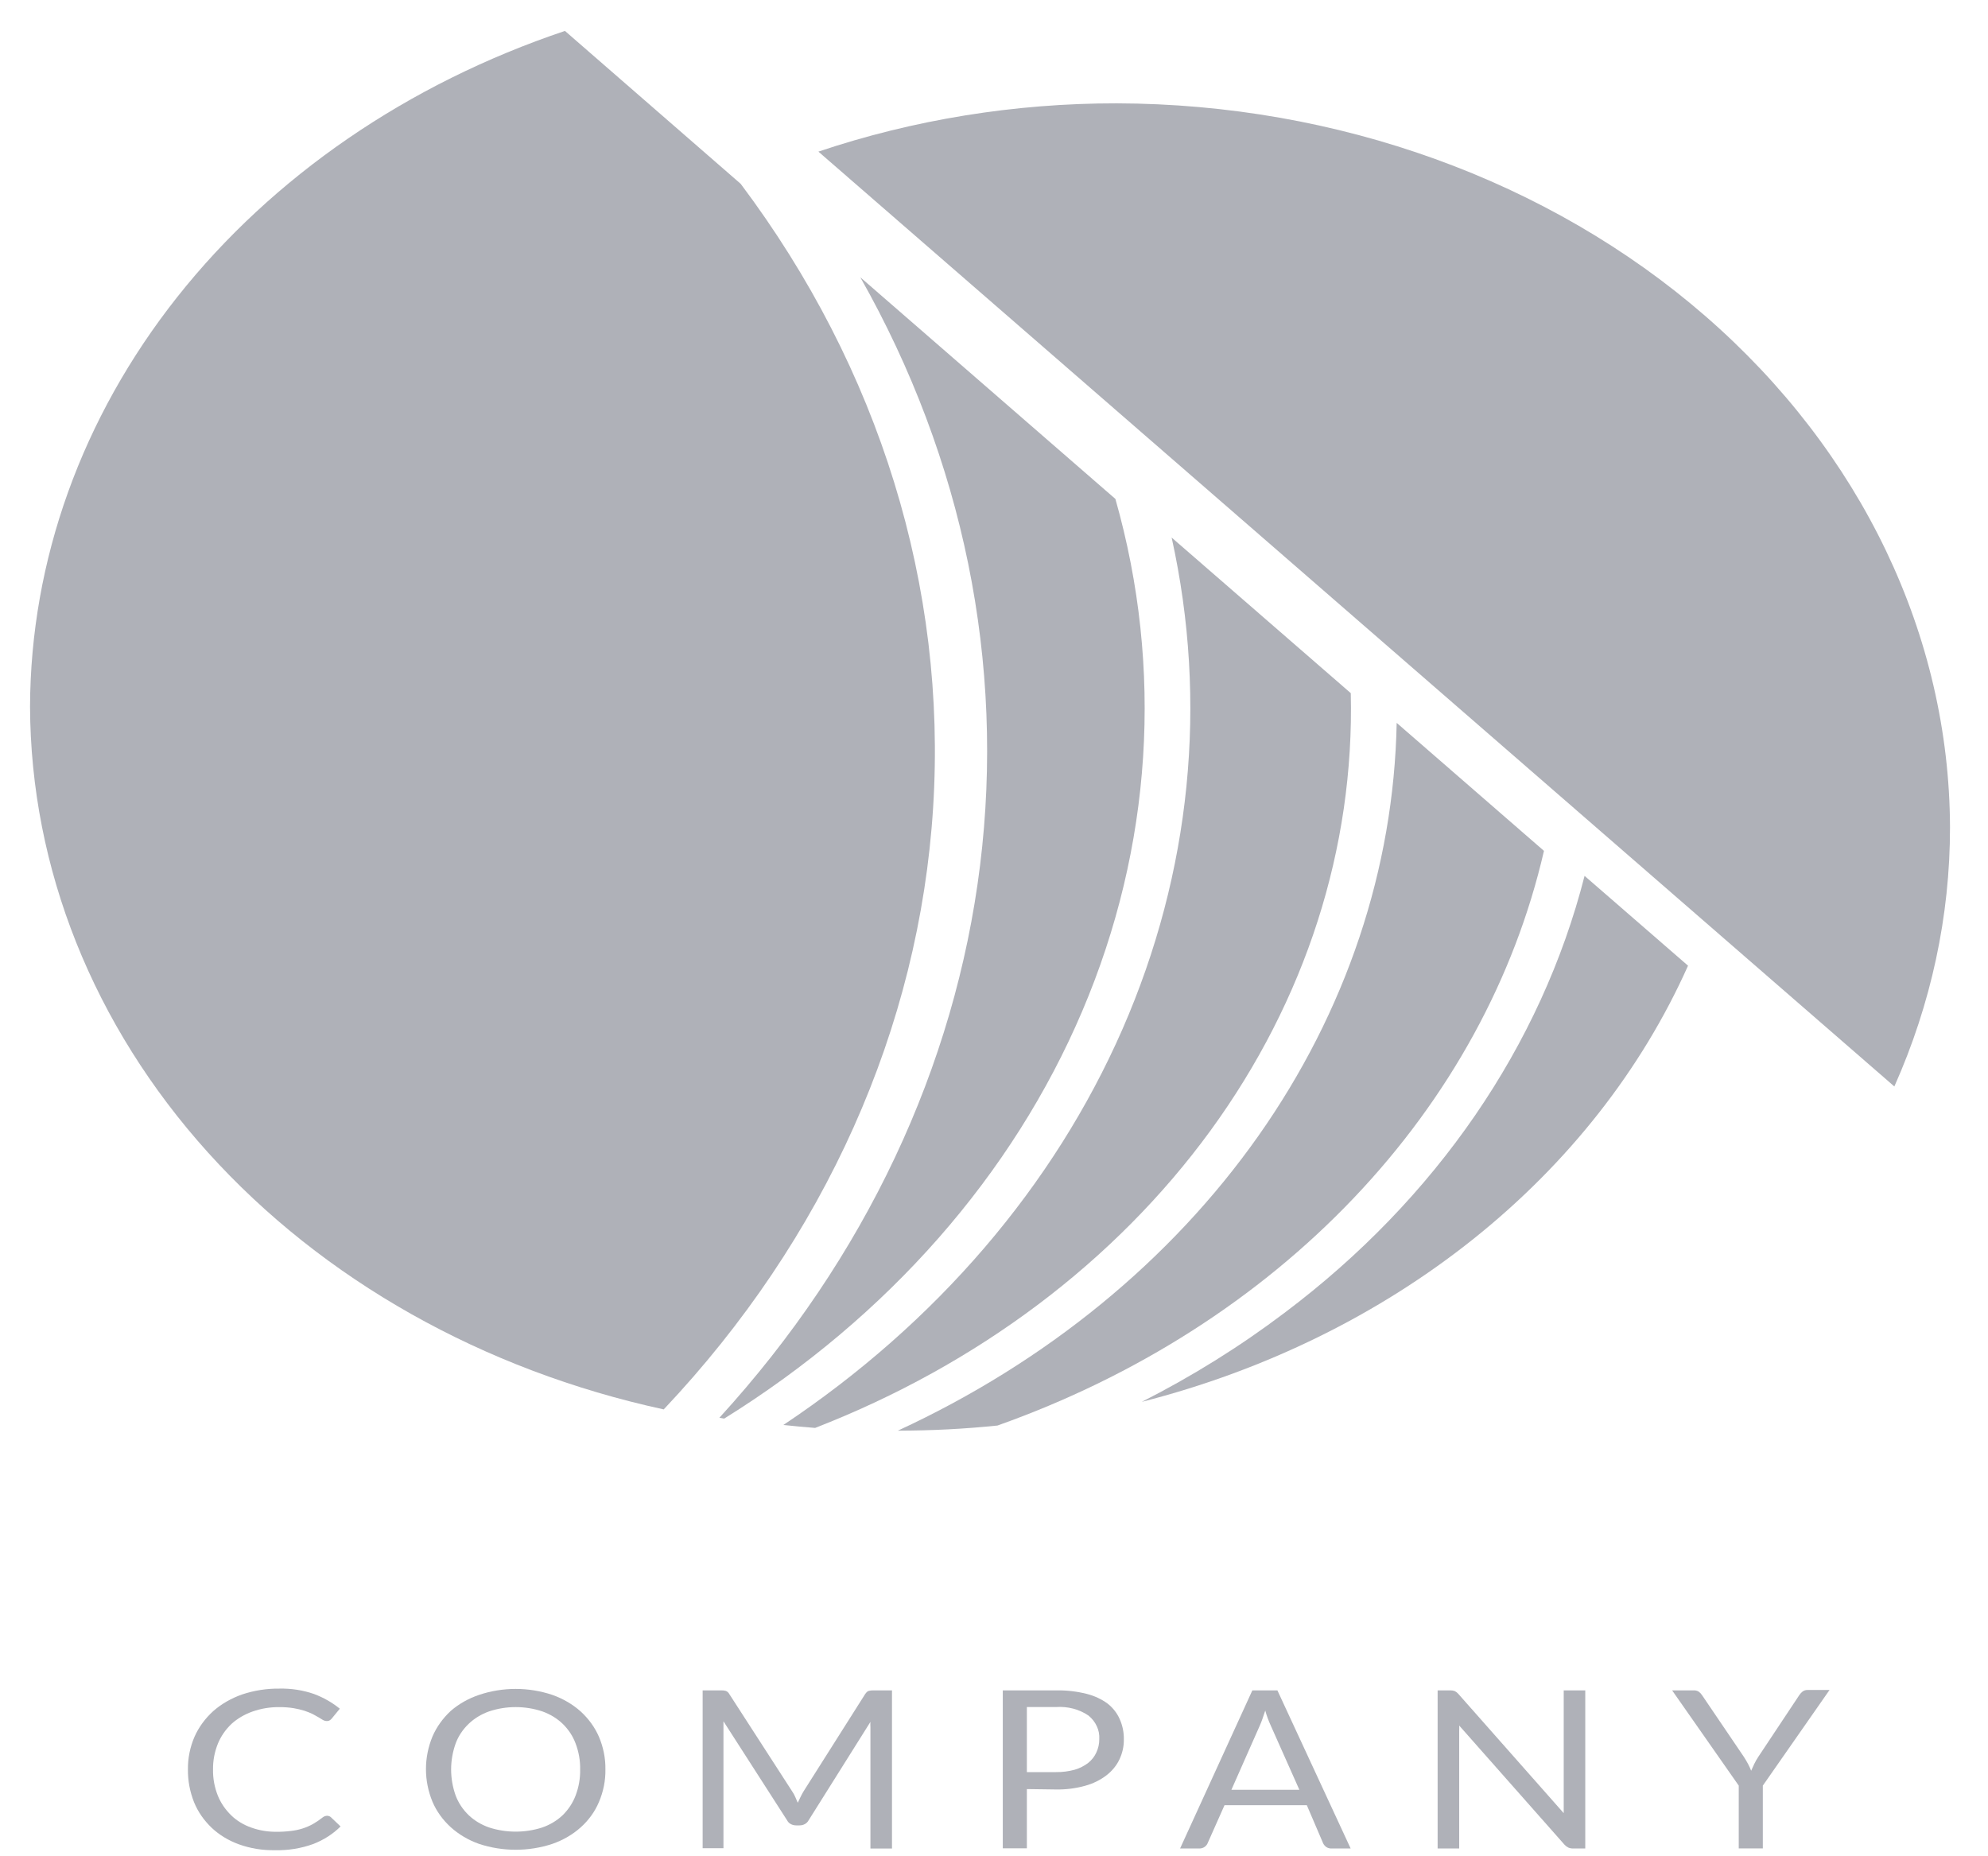
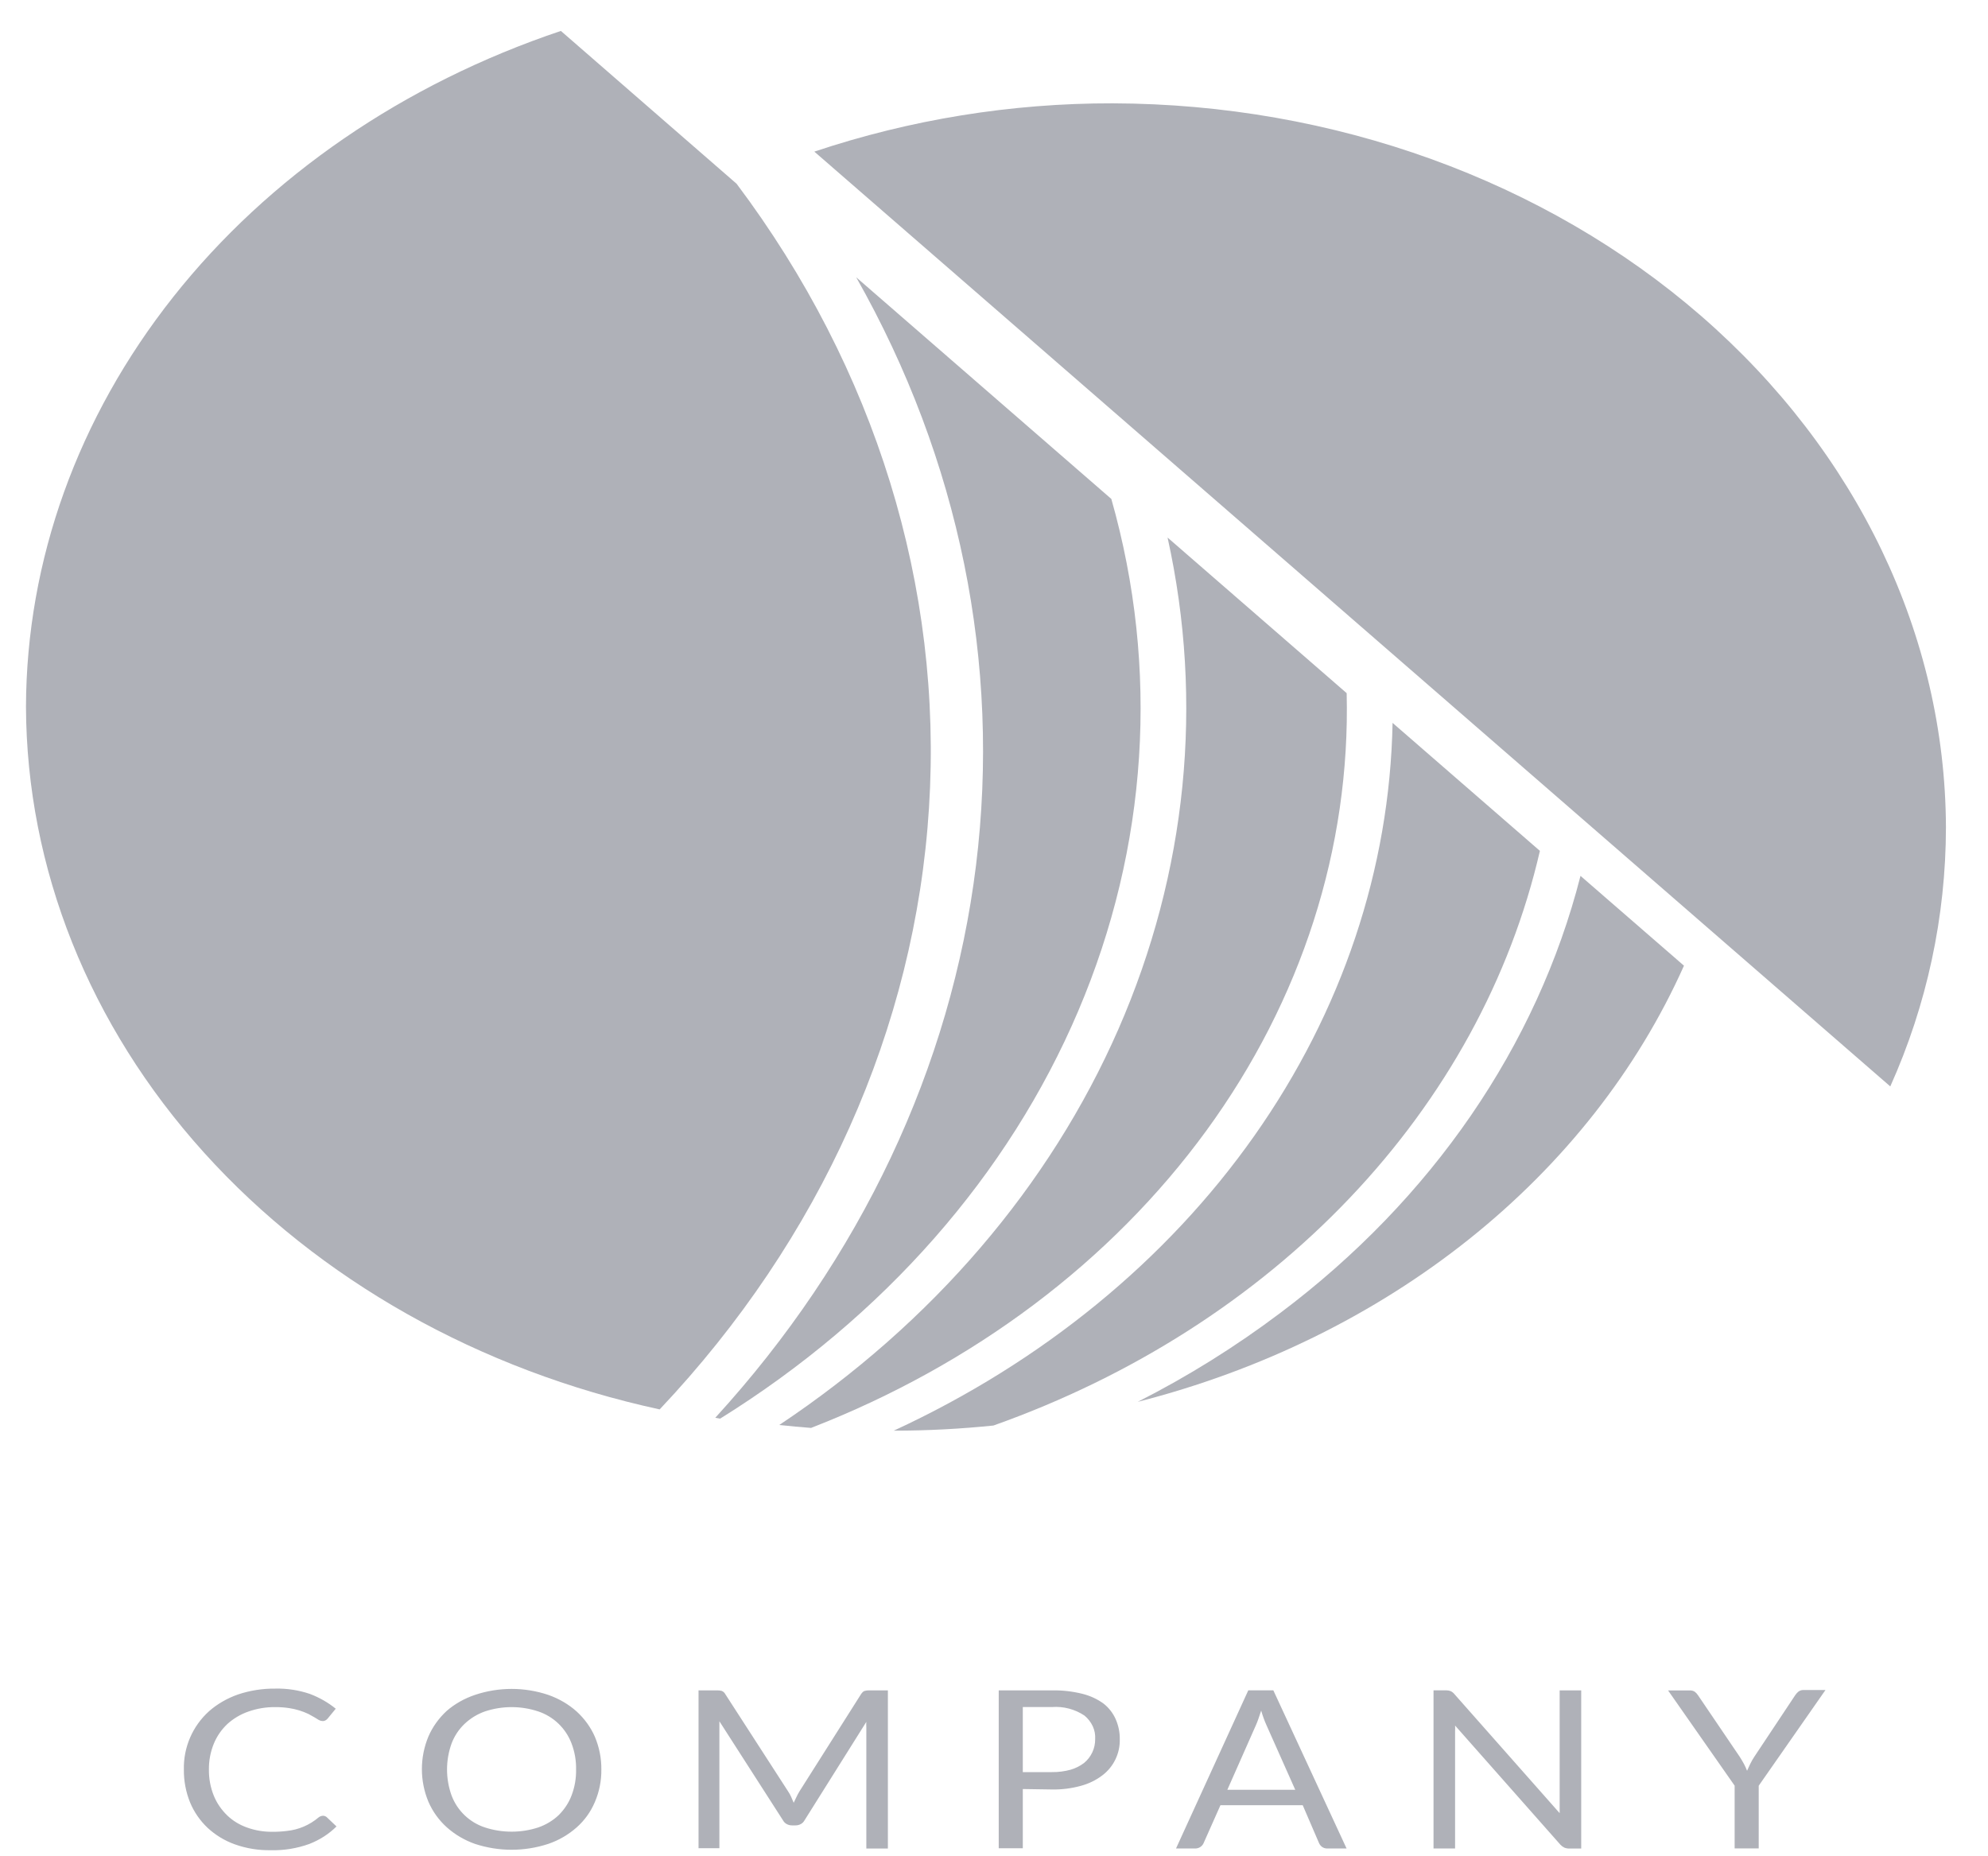
- <svg xmlns="http://www.w3.org/2000/svg" width="45" height="42" viewBox="0 0 45 42" fill="none">
-   <path d="M7.406 41.101C7.422 41.102 7.438 41.105 7.452 41.111C7.467 41.116 7.48 41.124 7.491 41.135L7.709 41.343C7.54 41.512 7.33 41.647 7.095 41.739C6.82 41.839 6.524 41.888 6.226 41.881C5.945 41.886 5.667 41.841 5.408 41.748C5.174 41.663 4.964 41.536 4.792 41.374C4.616 41.206 4.48 41.01 4.393 40.796C4.298 40.557 4.251 40.306 4.254 40.054C4.251 39.8 4.301 39.548 4.404 39.31C4.5 39.095 4.643 38.899 4.827 38.732C5.013 38.569 5.236 38.441 5.481 38.355C5.75 38.265 6.036 38.22 6.324 38.223C6.591 38.217 6.857 38.258 7.106 38.344C7.322 38.425 7.521 38.538 7.692 38.678L7.51 38.9C7.497 38.916 7.482 38.93 7.463 38.941C7.442 38.953 7.416 38.959 7.39 38.957C7.362 38.956 7.334 38.947 7.311 38.934L7.213 38.874L7.076 38.798C7.017 38.77 6.956 38.746 6.894 38.725C6.813 38.7 6.73 38.68 6.646 38.666C6.539 38.649 6.43 38.641 6.321 38.642C6.114 38.64 5.908 38.674 5.716 38.742C5.537 38.805 5.375 38.9 5.241 39.021C5.105 39.15 5.001 39.302 4.933 39.467C4.857 39.655 4.819 39.854 4.822 40.054C4.818 40.257 4.856 40.459 4.933 40.651C5 40.815 5.103 40.965 5.236 41.094C5.361 41.215 5.516 41.309 5.689 41.369C5.867 41.433 6.058 41.465 6.25 41.464C6.361 41.465 6.473 41.459 6.583 41.445C6.763 41.426 6.935 41.372 7.087 41.286C7.164 41.242 7.236 41.193 7.303 41.139C7.331 41.116 7.367 41.103 7.406 41.101Z" fill="#AFB1B8" />
-   <path d="M13.704 40.054C13.708 40.305 13.658 40.555 13.557 40.791C13.468 41.004 13.328 41.199 13.146 41.363C12.964 41.526 12.745 41.654 12.502 41.738C11.968 41.915 11.378 41.915 10.844 41.738C10.603 41.653 10.385 41.524 10.204 41.361C10.022 41.195 9.881 40.999 9.789 40.783C9.593 40.306 9.593 39.785 9.789 39.308C9.882 39.092 10.023 38.895 10.204 38.727C10.386 38.569 10.604 38.446 10.844 38.365C11.377 38.185 11.969 38.185 12.502 38.365C12.744 38.45 12.963 38.578 13.145 38.741C13.325 38.906 13.465 39.1 13.557 39.312C13.658 39.55 13.708 39.801 13.704 40.054ZM13.132 40.054C13.136 39.853 13.101 39.653 13.028 39.462C12.967 39.298 12.868 39.147 12.736 39.019C12.609 38.897 12.451 38.801 12.276 38.739C11.888 38.609 11.458 38.609 11.071 38.739C10.895 38.801 10.738 38.897 10.61 39.019C10.477 39.146 10.376 39.297 10.315 39.462C10.177 39.847 10.177 40.26 10.315 40.646C10.377 40.81 10.477 40.961 10.61 41.089C10.738 41.21 10.895 41.305 11.071 41.366C11.459 41.492 11.887 41.492 12.276 41.366C12.451 41.305 12.608 41.21 12.736 41.089C12.867 40.96 12.966 40.809 13.028 40.646C13.101 40.455 13.136 40.255 13.132 40.054Z" fill="#AFB1B8" />
-   <path d="M18.001 40.675L18.058 40.807C18.08 40.76 18.099 40.717 18.121 40.675C18.142 40.63 18.166 40.587 18.192 40.544L19.585 38.344C19.613 38.306 19.637 38.282 19.664 38.275C19.701 38.265 19.74 38.261 19.779 38.263H20.191V41.843H19.703V39.211C19.703 39.178 19.703 39.14 19.703 39.099C19.7 39.059 19.7 39.017 19.703 38.976L18.301 41.208C18.283 41.241 18.255 41.269 18.219 41.289C18.183 41.309 18.142 41.319 18.099 41.319H18.02C17.978 41.319 17.936 41.309 17.9 41.289C17.864 41.27 17.836 41.241 17.819 41.208L16.376 38.962C16.376 39.005 16.376 39.047 16.376 39.09C16.376 39.133 16.376 39.17 16.376 39.204V41.835H15.905V38.263H16.316C16.355 38.261 16.394 38.265 16.431 38.275C16.465 38.29 16.492 38.314 16.507 38.344L17.93 40.547C17.958 40.587 17.982 40.63 18.001 40.675Z" fill="#AFB1B8" />
-   <path d="M23.244 40.497V41.838H22.699V38.263H23.915C24.145 38.259 24.373 38.286 24.594 38.341C24.77 38.385 24.934 38.461 25.074 38.564C25.195 38.661 25.288 38.781 25.346 38.915C25.411 39.06 25.442 39.216 25.439 39.372C25.442 39.529 25.407 39.684 25.338 39.829C25.273 39.966 25.172 40.088 25.044 40.187C24.904 40.294 24.739 40.375 24.561 40.423C24.349 40.482 24.127 40.51 23.904 40.506L23.244 40.497ZM23.244 40.113H23.904C24.047 40.115 24.19 40.096 24.327 40.059C24.439 40.026 24.543 39.973 24.632 39.905C24.714 39.839 24.777 39.758 24.817 39.668C24.862 39.572 24.884 39.47 24.883 39.367C24.889 39.268 24.871 39.168 24.828 39.076C24.786 38.983 24.721 38.9 24.637 38.832C24.429 38.69 24.168 38.622 23.904 38.64H23.244V40.113Z" fill="#AFB1B8" />
-   <path d="M30.573 41.842H30.142C30.099 41.844 30.057 41.832 30.022 41.809C29.991 41.787 29.967 41.758 29.951 41.726L29.581 40.862H27.718L27.334 41.726C27.32 41.758 27.296 41.786 27.266 41.807C27.231 41.831 27.188 41.844 27.143 41.842H26.712L28.348 38.263H28.915L30.573 41.842ZM27.874 40.513H29.412L28.763 39.056C28.713 38.947 28.672 38.834 28.64 38.72L28.577 38.907C28.558 38.964 28.536 39.016 28.517 39.059L27.874 40.513Z" fill="#AFB1B8" />
-   <path d="M32.929 38.279C32.961 38.295 32.989 38.317 33.011 38.343L35.396 41.042C35.396 40.999 35.396 40.956 35.396 40.916C35.396 40.876 35.396 40.836 35.396 40.798V38.263H35.884V41.842H35.612C35.573 41.843 35.534 41.836 35.5 41.821C35.466 41.804 35.437 41.782 35.413 41.755L33.03 39.059C33.032 39.1 33.032 39.141 33.03 39.182C33.03 39.222 33.03 39.258 33.03 39.291V41.842H32.542V38.263H32.831C32.864 38.262 32.898 38.268 32.929 38.279Z" fill="#AFB1B8" />
-   <path d="M39.903 40.419V41.84H39.358V40.419L37.85 38.263H38.338C38.38 38.261 38.422 38.272 38.455 38.294C38.485 38.317 38.51 38.344 38.529 38.374L39.472 39.765C39.51 39.824 39.543 39.879 39.57 39.931C39.598 39.983 39.62 40.033 39.639 40.082L39.709 39.928C39.736 39.872 39.767 39.818 39.802 39.765L40.732 38.365C40.751 38.337 40.775 38.312 40.803 38.289C40.835 38.265 40.877 38.252 40.92 38.254H41.413L39.903 40.419Z" fill="#AFB1B8" />
-   <path d="M17.731 32.256C17.968 32.282 18.209 32.303 18.451 32.322C22.13 30.893 25.242 28.552 27.399 25.594C29.555 22.636 30.66 19.191 30.576 15.69L26.521 12.168C27.346 15.895 26.96 19.748 25.408 23.296C23.855 26.844 21.198 29.946 17.731 32.256Z" fill="#AFB1B8" />
-   <path d="M16.284 32.092L16.393 32.111C20.097 29.809 22.921 26.595 24.499 22.884C26.078 19.173 26.339 15.135 25.248 11.294L19.474 6.277C21.809 10.401 22.75 15.016 22.185 19.586C21.62 24.156 19.574 28.493 16.284 32.092Z" fill="#AFB1B8" />
-   <path d="M35.868 19.826C34.887 23.673 32.504 27.142 29.073 29.719C28.072 30.476 26.991 31.15 25.845 31.732C28.639 31.019 31.206 29.758 33.35 28.046C35.494 26.334 37.157 24.217 38.21 21.859L35.868 19.826Z" fill="#AFB1B8" />
-   <path d="M34.949 19.26L31.615 16.363C31.551 19.666 30.47 22.894 28.485 25.711C26.499 28.529 23.681 30.833 20.324 32.384H20.341C21.089 32.383 21.836 32.345 22.579 32.268C25.716 31.155 28.488 29.385 30.646 27.115C32.805 24.846 34.283 22.147 34.949 19.26Z" fill="#AFB1B8" />
-   <path d="M16.766 4.161L12.788 0.7C9.232 1.894 6.174 3.993 4.013 6.722C1.853 9.451 0.691 12.684 0.68 15.996H0.68C0.693 19.656 2.111 23.208 4.709 26.089C7.307 28.97 10.937 31.016 15.024 31.903C18.672 28.041 20.808 23.269 21.122 18.28C21.435 13.291 19.909 8.345 16.766 4.161Z" fill="#AFB1B8" />
-   <path d="M44.14 18.727C44.126 14.385 42.134 10.224 38.6 7.153C35.066 4.083 30.276 2.352 25.278 2.339C22.969 2.337 20.679 2.708 18.525 3.432L42.88 24.593C43.714 22.722 44.141 20.733 44.14 18.727Z" fill="#AFB1B8" />
+ <svg xmlns="http://www.w3.org/2000/svg" width="45" height="42" fill="none">
+   <path d="M7.314 41.101c.016 0 .032.004.046.01a.122.122 0 0 1 .038.024l.219.208c-.17.169-.379.304-.614.396a2.39 2.39 0 0 1-.87.142c-.28.005-.558-.04-.818-.133a1.793 1.793 0 0 1-.616-.374 1.674 1.674 0 0 1-.398-.578 1.927 1.927 0 0 1-.139-.742 1.724 1.724 0 0 1 .573-1.322c.186-.163.409-.291.654-.377.269-.09.555-.135.843-.132a2.27 2.27 0 0 1 .782.12c.216.082.414.195.586.335l-.182.222a.178.178 0 0 1-.047.04.125.125 0 0 1-.073.017.178.178 0 0 1-.08-.023l-.098-.06-.136-.076a1.552 1.552 0 0 0-.43-.132 1.892 1.892 0 0 0-.325-.024 1.76 1.76 0 0 0-.605.1 1.39 1.39 0 0 0-.475.28c-.136.128-.24.28-.308.445a1.499 1.499 0 0 0-.112.587 1.53 1.53 0 0 0 .112.597c.067.164.17.314.303.443.125.12.28.215.452.275.178.064.37.096.562.095.111.001.222-.005.333-.019a1.316 1.316 0 0 0 .72-.306.171.171 0 0 1 .103-.038ZM13.612 40.054a1.81 1.81 0 0 1-.147.737 1.594 1.594 0 0 1-.41.572 1.889 1.889 0 0 1-.645.375 2.655 2.655 0 0 1-1.658 0 1.91 1.91 0 0 1-.64-.377 1.678 1.678 0 0 1-.415-.578 1.922 1.922 0 0 1 0-1.475c.093-.216.234-.413.414-.58.183-.159.401-.282.641-.363a2.61 2.61 0 0 1 1.658 0c.242.085.461.213.643.376.18.165.32.36.412.571.1.238.15.489.147.742Zm-.572 0a1.566 1.566 0 0 0-.104-.593 1.22 1.22 0 0 0-.753-.722 1.918 1.918 0 0 0-1.205 0 1.296 1.296 0 0 0-.46.28 1.191 1.191 0 0 0-.295.443 1.737 1.737 0 0 0 0 1.184 1.209 1.209 0 0 0 .755.72c.389.127.817.127 1.205 0 .176-.061.333-.156.461-.277.13-.129.23-.28.292-.443.073-.19.108-.391.104-.592ZM17.909 40.675l.057.132c.022-.047.041-.09.063-.132a1.23 1.23 0 0 1 .07-.13l1.394-2.201c.027-.038.052-.062.08-.069a.373.373 0 0 1 .114-.012h.411v3.58h-.488V39.1a.938.938 0 0 1 0-.124l-1.401 2.232a.203.203 0 0 1-.082.081.245.245 0 0 1-.12.03h-.079a.243.243 0 0 1-.12-.03.2.2 0 0 1-.082-.081l-1.442-2.246V41.835h-.472v-3.572h.412a.373.373 0 0 1 .114.012c.034.015.061.039.077.069l1.423 2.203a.76.76 0 0 1 .071.128ZM23.152 40.497v1.34h-.545v-3.574h1.216c.23-.004.458.023.679.078.176.044.34.12.48.223a.922.922 0 0 1 .272.35c.064.146.096.302.093.458a.993.993 0 0 1-.395.815c-.14.107-.305.188-.483.236a2.3 2.3 0 0 1-.657.083l-.66-.01Zm0-.384h.66c.143.002.286-.017.422-.054a.925.925 0 0 0 .306-.154.687.687 0 0 0 .25-.538.605.605 0 0 0-.054-.291.69.69 0 0 0-.19-.244 1.172 1.172 0 0 0-.734-.192h-.66v1.473ZM30.48 41.842h-.43a.205.205 0 0 1-.12-.033.223.223 0 0 1-.07-.083l-.372-.864h-1.862l-.384.864a.205.205 0 0 1-.19.116h-.432l1.636-3.58h.567l1.658 3.58Zm-2.698-1.329h1.537l-.649-1.457c-.05-.11-.09-.222-.122-.336l-.063.187a1.69 1.69 0 0 1-.06.152l-.643 1.454ZM32.836 38.28c.033.015.061.037.082.063l2.386 2.699v-2.779h.488v3.58h-.273a.265.265 0 0 1-.111-.022.299.299 0 0 1-.088-.066l-2.383-2.696a.938.938 0 0 1 0 .123v2.66h-.488v-3.58h.29c.033 0 .067.006.097.017ZM39.81 40.419v1.421h-.545V40.42l-1.507-2.156h.488a.197.197 0 0 1 .117.03c.03.024.055.051.074.081l.943 1.391c.038.06.07.114.098.166.027.052.05.102.068.151l.071-.154c.027-.056.058-.11.093-.163l.93-1.4a.376.376 0 0 1 .07-.076.182.182 0 0 1 .118-.035h.493l-1.51 2.165ZM17.639 32.256c.237.026.477.047.72.066 3.679-1.43 6.79-3.77 8.947-6.728 2.157-2.958 3.262-6.403 3.177-9.904l-4.054-3.522c.825 3.727.439 7.58-1.113 11.128-1.553 3.548-4.21 6.65-7.677 8.96Z" fill="#AFB1B8" />
+   <path d="m16.191 32.092.11.02c3.703-2.303 6.527-5.517 8.106-9.228 1.579-3.711 1.84-7.749.749-11.59l-5.775-5.017c2.336 4.124 3.276 8.74 2.712 13.31-.565 4.57-2.612 8.906-5.902 12.505ZM35.776 19.826c-.982 3.847-3.364 7.316-6.795 9.893a21.633 21.633 0 0 1-3.228 2.013c2.794-.713 5.361-1.974 7.505-3.686s3.806-3.829 4.86-6.187l-2.342-2.033Z" fill="#AFB1B8" />
+   <path d="m34.857 19.26-3.335-2.897c-.063 3.303-1.144 6.531-3.13 9.348-1.985 2.818-4.803 5.122-8.16 6.673h.016c.748 0 1.496-.04 2.239-.116 3.137-1.113 5.909-2.883 8.067-5.153 2.159-2.27 3.637-4.968 4.303-7.855ZM16.674 4.16 12.696.7C9.14 1.894 6.081 3.993 3.921 6.722 1.761 9.452.599 12.684.588 15.996c.013 3.66 1.43 7.212 4.029 10.093 2.598 2.88 6.228 4.927 10.315 5.814 3.648-3.862 5.784-8.634 6.097-13.623.314-4.99-1.212-9.935-4.355-14.12ZM44.048 18.727c-.015-4.342-2.007-8.503-5.54-11.574-3.535-3.07-8.324-4.801-13.322-4.814a21.18 21.18 0 0 0-6.753 1.093l24.355 21.16a14.352 14.352 0 0 0 1.26-5.865Z" fill="#AFB1B8" />
</svg>
